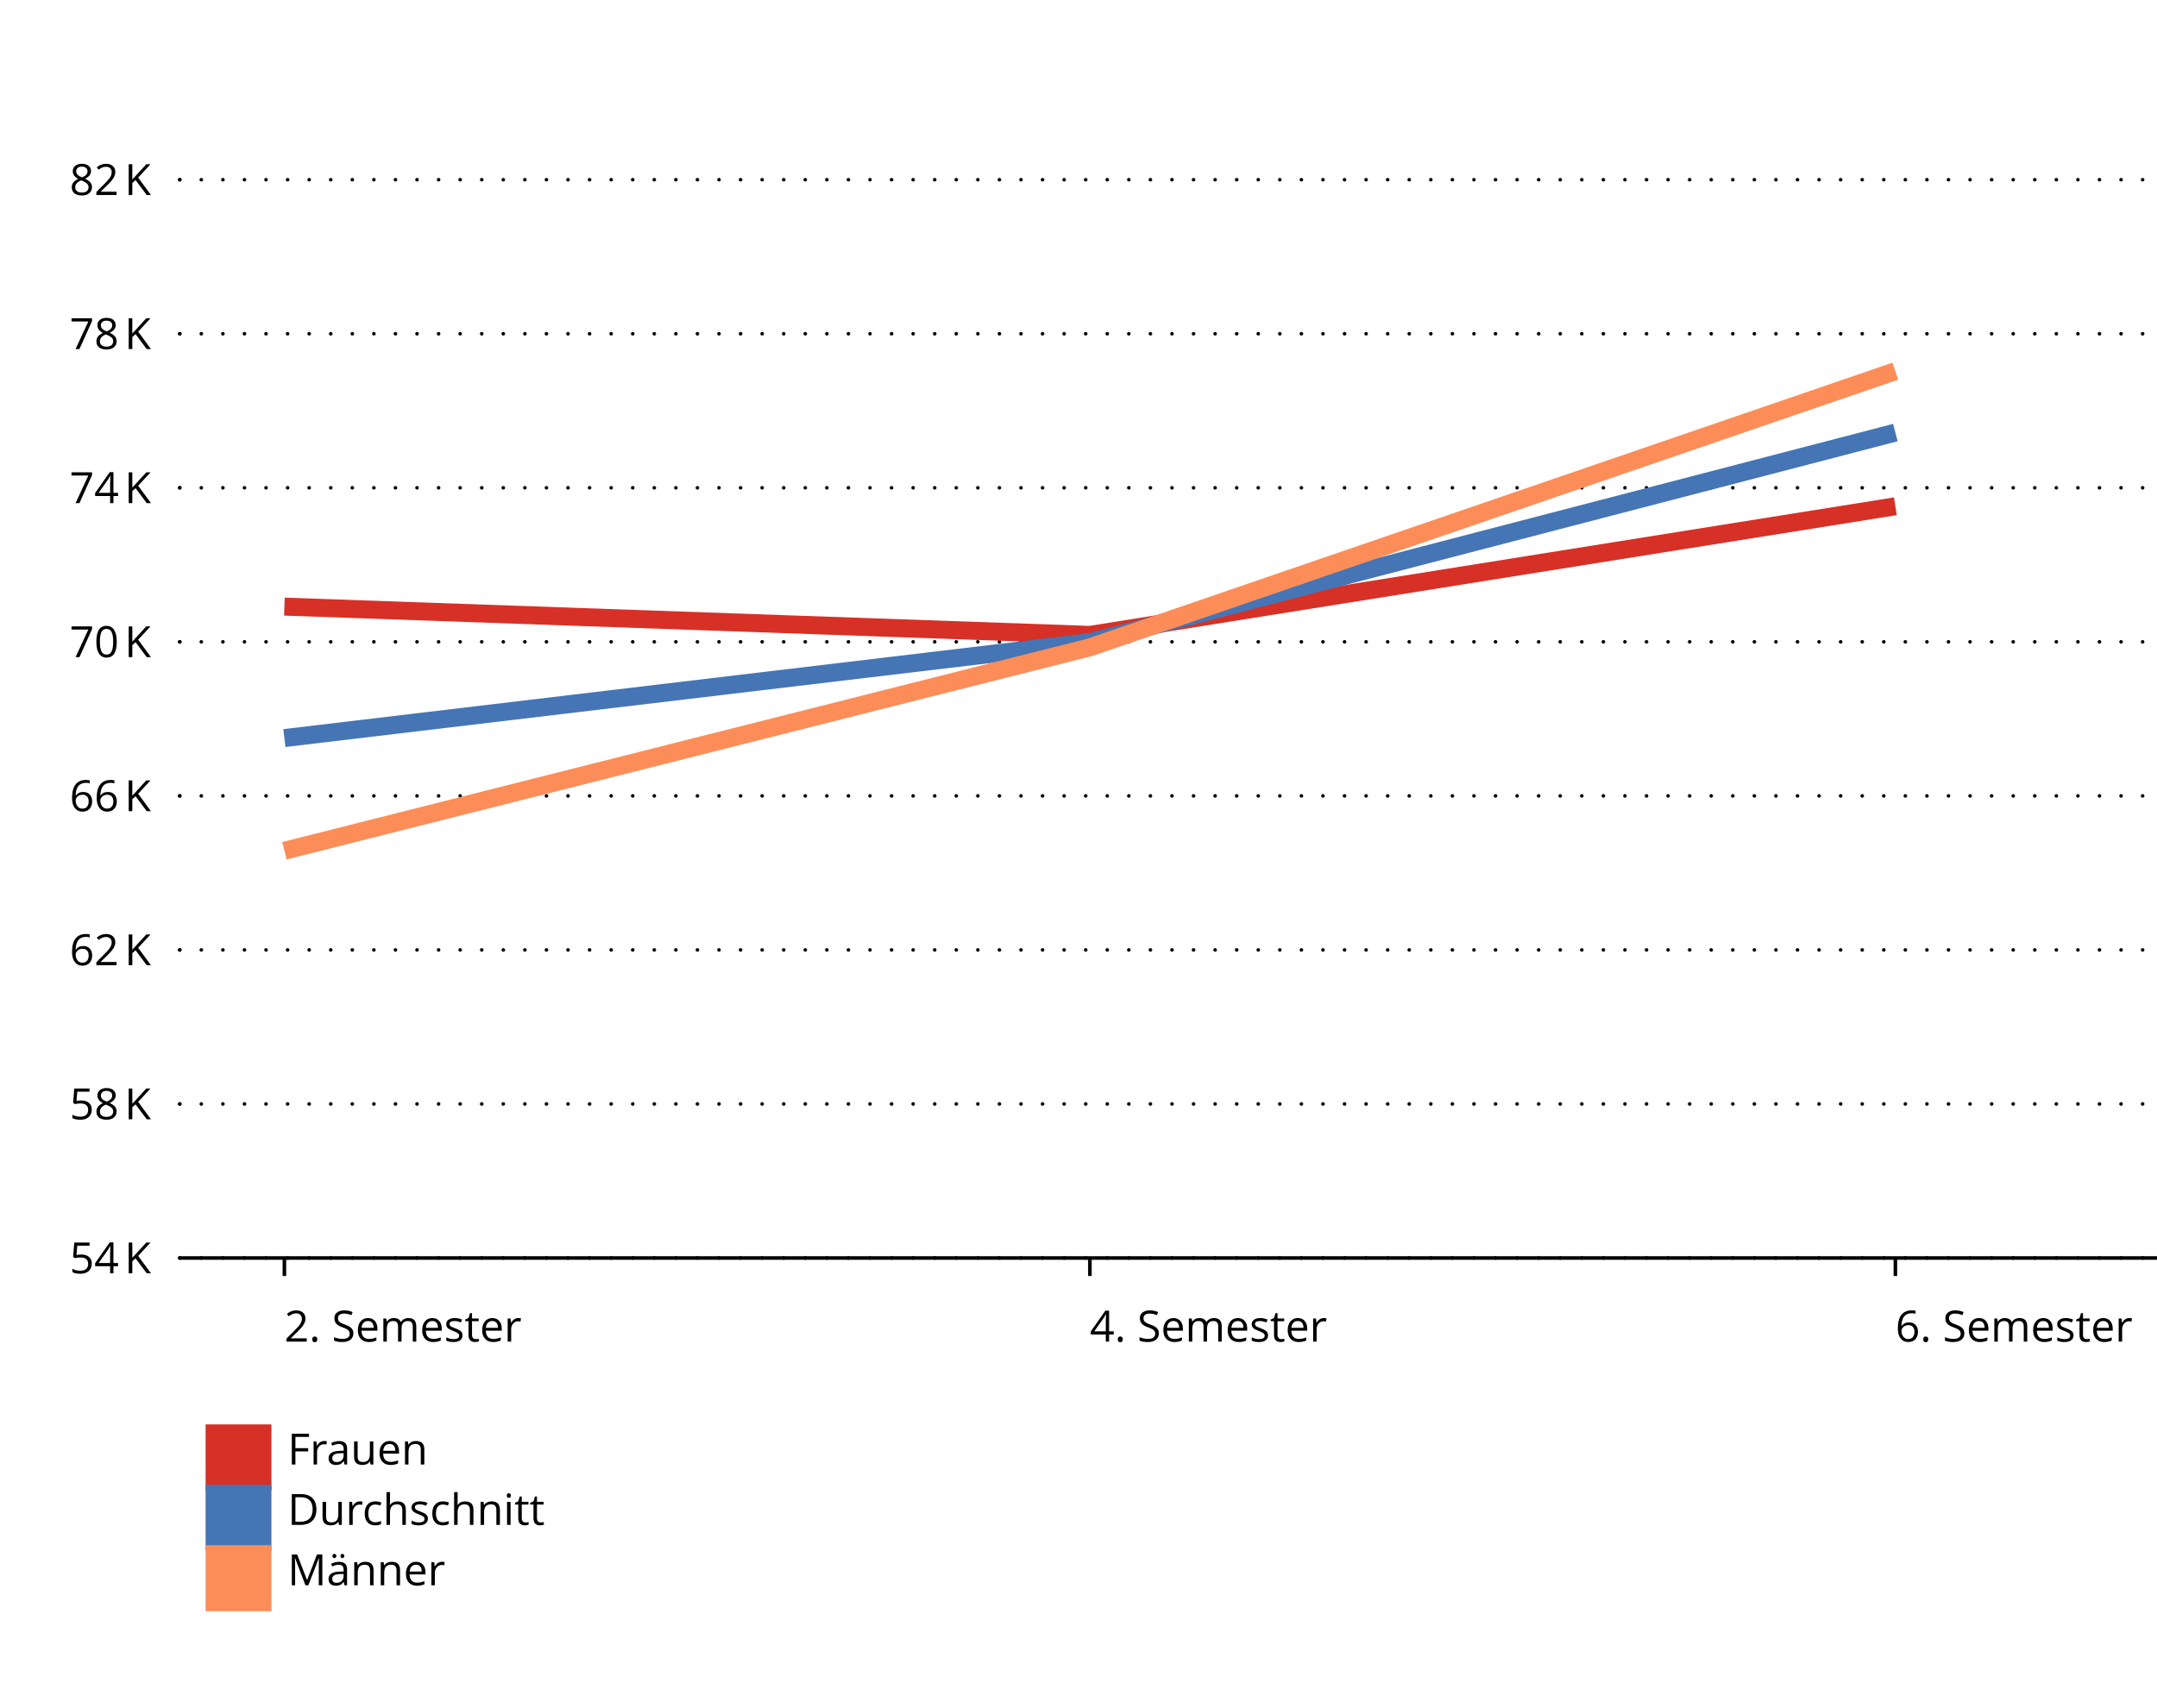
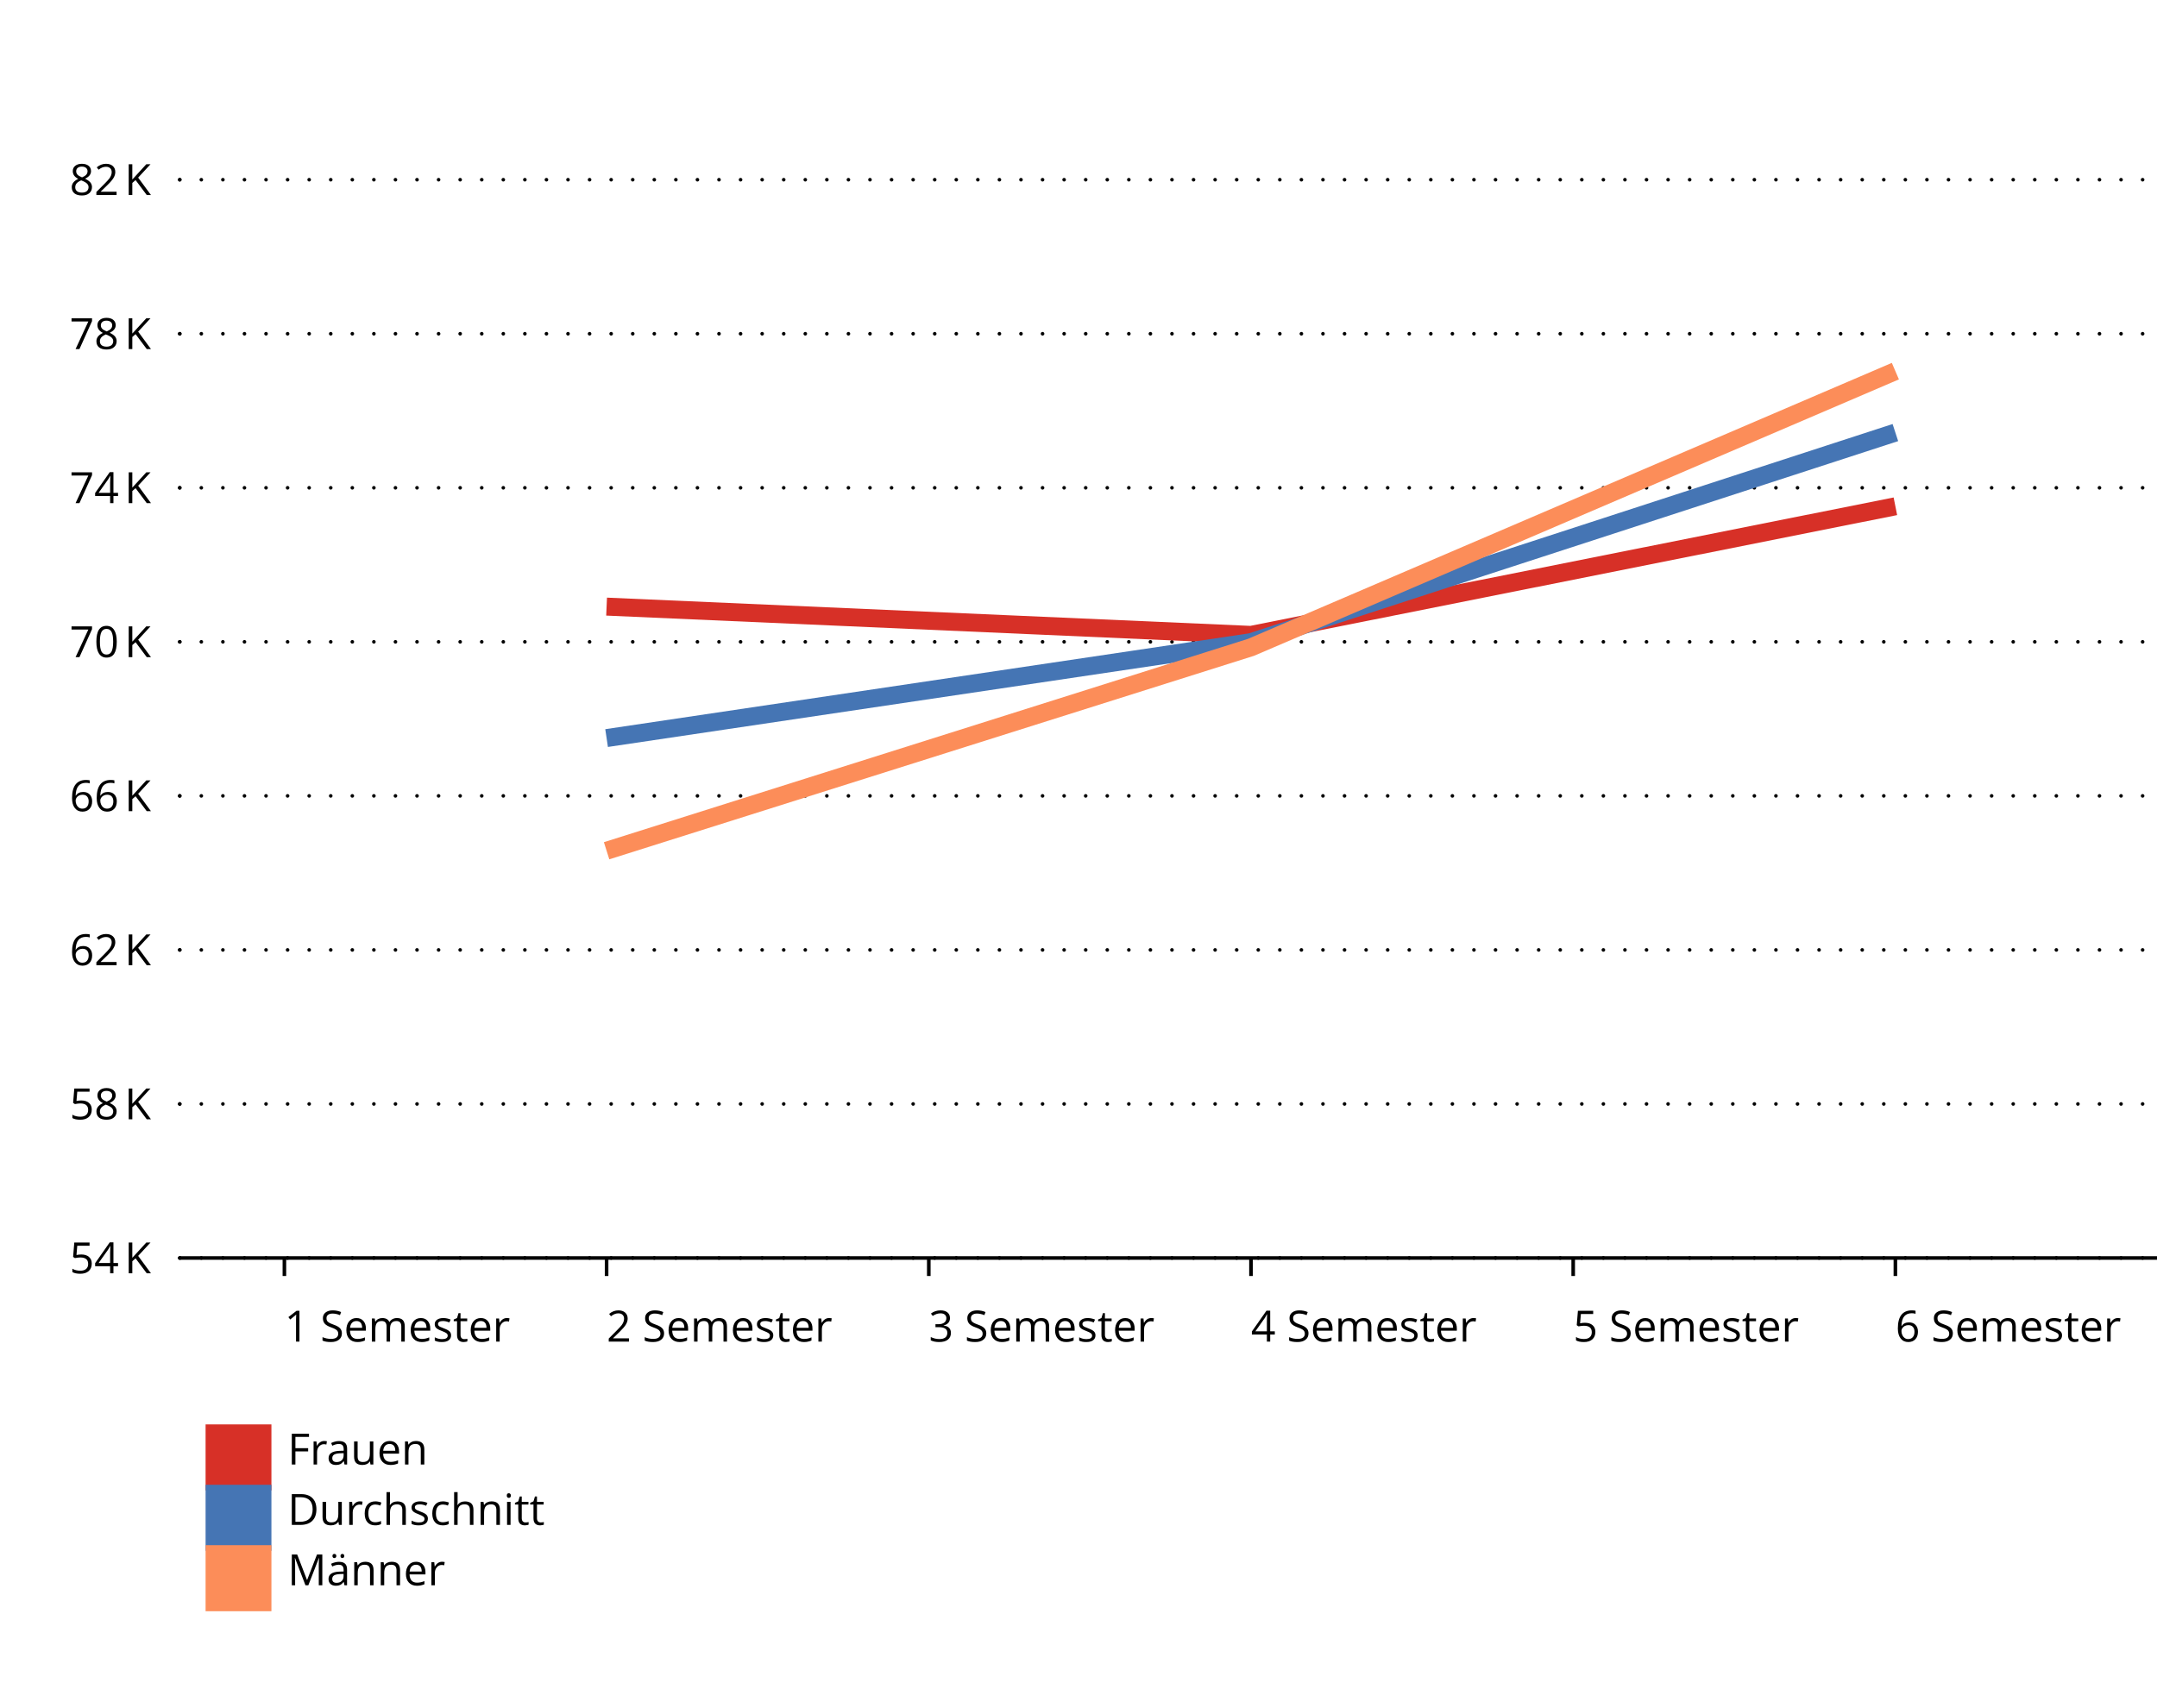
<svg xmlns="http://www.w3.org/2000/svg" viewBox="0 0 600 475" style="pointer-events:all;width:100%;height:100%">
  <g>
    <g role="presentation">
      <line x1="50" x2="600" y1="350" y2="350" style="stroke:#000000;fill:transparent;stroke-width:1;stroke-linecap:butt;stroke-linejoin:round" role="presentation" shape-rendering="auto" vector-effect="non-scaling-stroke" />
      <g role="presentation">
        <line x1="79.109" x2="79.109" y1="350" y2="50" style="stroke:transparent;fill:none;stroke-width:1;stroke-linecap:round;stroke-linejoin:round;pointer-events:visible" role="presentation" shape-rendering="auto" vector-effect="non-scaling-stroke" />
        <line x1="79.109" x2="79.109" y1="350" y2="355" style="stroke:#000000;fill:transparent;size:5px;stroke-width:1;stroke-linecap:butt;stroke-linejoin:round" role="presentation" shape-rendering="auto" vector-effect="non-scaling-stroke" />
        <text direction="inherit" x="79.109" dx="0" y="363" dy="10.26">
-           <tspan x="79.109" dx="0" text-anchor="start" style="text-anchor:start;font-family:'Open Sans', 'Helvetica Neue', Helvetica, sans-serif;font-size:12px;letter-spacing:normal;padding:8px;fill:#000000;stroke:transparent;stroke-width:0">2. Semester</tspan>
+           <tspan x="79.109" dx="0" text-anchor="start" style="text-anchor:start;font-family:'Open Sans', 'Helvetica Neue', Helvetica, sans-serif;font-size:12px;letter-spacing:normal;padding:8px;fill:#000000;stroke:transparent;stroke-width:0">1 Semester</tspan>
        </text>
      </g>
      <g role="presentation">
-         <line x1="303.168" x2="303.168" y1="350" y2="50" style="stroke:transparent;fill:none;stroke-width:1;stroke-linecap:round;stroke-linejoin:round;pointer-events:visible" role="presentation" shape-rendering="auto" vector-effect="non-scaling-stroke" />
-         <line x1="303.168" x2="303.168" y1="350" y2="355" style="stroke:#000000;fill:transparent;size:5px;stroke-width:1;stroke-linecap:butt;stroke-linejoin:round" role="presentation" shape-rendering="auto" vector-effect="non-scaling-stroke" />
-         <text direction="inherit" x="303.168" dx="0" y="363" dy="10.26">
-           <tspan x="303.168" dx="0" text-anchor="start" style="text-anchor:start;font-family:'Open Sans', 'Helvetica Neue', Helvetica, sans-serif;font-size:12px;letter-spacing:normal;padding:8px;fill:#000000;stroke:transparent;stroke-width:0">4. Semester</tspan>
+         <line x1="168.733" x2="168.733" y1="350" y2="50" style="stroke:transparent;fill:none;stroke-width:1;stroke-linecap:round;stroke-linejoin:round;pointer-events:visible" role="presentation" shape-rendering="auto" vector-effect="non-scaling-stroke" />
+         <line x1="168.733" x2="168.733" y1="350" y2="355" style="stroke:#000000;fill:transparent;size:5px;stroke-width:1;stroke-linecap:butt;stroke-linejoin:round" role="presentation" shape-rendering="auto" vector-effect="non-scaling-stroke" />
+         <text direction="inherit" x="168.733" dx="0" y="363" dy="10.26">
+           <tspan x="168.733" dx="0" text-anchor="start" style="text-anchor:start;font-family:'Open Sans', 'Helvetica Neue', Helvetica, sans-serif;font-size:12px;letter-spacing:normal;padding:8px;fill:#000000;stroke:transparent;stroke-width:0">2 Semester</tspan>
+         </text>
+       </g>
+       <g role="presentation">
+         <line x1="258.356" x2="258.356" y1="350" y2="50" style="stroke:transparent;fill:none;stroke-width:1;stroke-linecap:round;stroke-linejoin:round;pointer-events:visible" role="presentation" shape-rendering="auto" vector-effect="non-scaling-stroke" />
+         <line x1="258.356" x2="258.356" y1="350" y2="355" style="stroke:#000000;fill:transparent;size:5px;stroke-width:1;stroke-linecap:butt;stroke-linejoin:round" role="presentation" shape-rendering="auto" vector-effect="non-scaling-stroke" />
+         <text direction="inherit" x="258.356" dx="0" y="363" dy="10.26">
+           <tspan x="258.356" dx="0" text-anchor="start" style="text-anchor:start;font-family:'Open Sans', 'Helvetica Neue', Helvetica, sans-serif;font-size:12px;letter-spacing:normal;padding:8px;fill:#000000;stroke:transparent;stroke-width:0">3 Semester</tspan>
+         </text>
+       </g>
+       <g role="presentation">
+         <line x1="347.98" x2="347.98" y1="350" y2="50" style="stroke:transparent;fill:none;stroke-width:1;stroke-linecap:round;stroke-linejoin:round;pointer-events:visible" role="presentation" shape-rendering="auto" vector-effect="non-scaling-stroke" />
+         <line x1="347.98" x2="347.98" y1="350" y2="355" style="stroke:#000000;fill:transparent;size:5px;stroke-width:1;stroke-linecap:butt;stroke-linejoin:round" role="presentation" shape-rendering="auto" vector-effect="non-scaling-stroke" />
+         <text direction="inherit" x="347.98" dx="0" y="363" dy="10.26">
+           <tspan x="347.98" dx="0" text-anchor="start" style="text-anchor:start;font-family:'Open Sans', 'Helvetica Neue', Helvetica, sans-serif;font-size:12px;letter-spacing:normal;padding:8px;fill:#000000;stroke:transparent;stroke-width:0">4 Semester</tspan>
+         </text>
+       </g>
+       <g role="presentation">
+         <line x1="437.604" x2="437.604" y1="350" y2="50" style="stroke:transparent;fill:none;stroke-width:1;stroke-linecap:round;stroke-linejoin:round;pointer-events:visible" role="presentation" shape-rendering="auto" vector-effect="non-scaling-stroke" />
+         <line x1="437.604" x2="437.604" y1="350" y2="355" style="stroke:#000000;fill:transparent;size:5px;stroke-width:1;stroke-linecap:butt;stroke-linejoin:round" role="presentation" shape-rendering="auto" vector-effect="non-scaling-stroke" />
+         <text direction="inherit" x="437.604" dx="0" y="363" dy="10.26">
+           <tspan x="437.604" dx="0" text-anchor="start" style="text-anchor:start;font-family:'Open Sans', 'Helvetica Neue', Helvetica, sans-serif;font-size:12px;letter-spacing:normal;padding:8px;fill:#000000;stroke:transparent;stroke-width:0">5 Semester</tspan>
        </text>
      </g>
      <g role="presentation">
        <line x1="527.227" x2="527.227" y1="350" y2="50" style="stroke:transparent;fill:none;stroke-width:1;stroke-linecap:round;stroke-linejoin:round;pointer-events:visible" role="presentation" shape-rendering="auto" vector-effect="non-scaling-stroke" />
        <line x1="527.227" x2="527.227" y1="350" y2="355" style="stroke:#000000;fill:transparent;size:5px;stroke-width:1;stroke-linecap:butt;stroke-linejoin:round" role="presentation" shape-rendering="auto" vector-effect="non-scaling-stroke" />
        <text direction="inherit" x="527.227" dx="0" y="363" dy="10.26">
-           <tspan x="527.227" dx="0" text-anchor="start" style="text-anchor:start;font-family:'Open Sans', 'Helvetica Neue', Helvetica, sans-serif;font-size:12px;letter-spacing:normal;padding:8px;fill:#000000;stroke:transparent;stroke-width:0">6. Semester</tspan>
+           <tspan x="527.227" dx="0" text-anchor="start" style="text-anchor:start;font-family:'Open Sans', 'Helvetica Neue', Helvetica, sans-serif;font-size:12px;letter-spacing:normal;padding:8px;fill:#000000;stroke:transparent;stroke-width:0">6 Semester</tspan>
        </text>
      </g>
    </g>
    <g role="presentation">
      <line x1="50" x2="50" y1="50" y2="350" style="stroke:transparent;fill:transparent;stroke-width:1;stroke-linecap:butt;stroke-linejoin:round" role="presentation" shape-rendering="auto" vector-effect="non-scaling-stroke" />
      <g role="presentation">
        <line x1="50" x2="600" y1="350" y2="350" style="stroke:#000000;stroke-dasharray:0, 6;pointer-events:visible;fill:none;stroke-width:1;stroke-linecap:round;stroke-linejoin:round" role="presentation" shape-rendering="auto" vector-effect="non-scaling-stroke" />
        <line x1="50" x2="50" y1="350" y2="350" style="stroke:#000000;size:0;stroke-linecap:round;stroke-linejoin:round;fill:transparent;stroke-width:1" role="presentation" shape-rendering="auto" vector-effect="non-scaling-stroke" />
        <text direction="inherit" x="42" dx="0" y="350" dy="4.26">
          <tspan x="42" dx="0" text-anchor="end" style="text-anchor:end;font-family:'Open Sans', 'Helvetica Neue', Helvetica, sans-serif;font-size:12px;letter-spacing:normal;padding:8px;fill:#000000;stroke:transparent;stroke-width:0">54 K</tspan>
        </text>
      </g>
      <g role="presentation">
        <line x1="50" x2="600" y1="307.143" y2="307.143" style="stroke:#000000;stroke-dasharray:0, 6;pointer-events:visible;fill:none;stroke-width:1;stroke-linecap:round;stroke-linejoin:round" role="presentation" shape-rendering="auto" vector-effect="non-scaling-stroke" />
        <line x1="50" x2="50" y1="307.143" y2="307.143" style="stroke:#000000;size:0;stroke-linecap:round;stroke-linejoin:round;fill:transparent;stroke-width:1" role="presentation" shape-rendering="auto" vector-effect="non-scaling-stroke" />
        <text direction="inherit" x="42" dx="0" y="307.143" dy="4.26">
          <tspan x="42" dx="0" text-anchor="end" style="text-anchor:end;font-family:'Open Sans', 'Helvetica Neue', Helvetica, sans-serif;font-size:12px;letter-spacing:normal;padding:8px;fill:#000000;stroke:transparent;stroke-width:0">58 K</tspan>
        </text>
      </g>
      <g role="presentation">
        <line x1="50" x2="600" y1="264.286" y2="264.286" style="stroke:#000000;stroke-dasharray:0, 6;pointer-events:visible;fill:none;stroke-width:1;stroke-linecap:round;stroke-linejoin:round" role="presentation" shape-rendering="auto" vector-effect="non-scaling-stroke" />
        <line x1="50" x2="50" y1="264.286" y2="264.286" style="stroke:#000000;size:0;stroke-linecap:round;stroke-linejoin:round;fill:transparent;stroke-width:1" role="presentation" shape-rendering="auto" vector-effect="non-scaling-stroke" />
        <text direction="inherit" x="42" dx="0" y="264.286" dy="4.26">
          <tspan x="42" dx="0" text-anchor="end" style="text-anchor:end;font-family:'Open Sans', 'Helvetica Neue', Helvetica, sans-serif;font-size:12px;letter-spacing:normal;padding:8px;fill:#000000;stroke:transparent;stroke-width:0">62 K</tspan>
        </text>
      </g>
      <g role="presentation">
        <line x1="50" x2="600" y1="221.429" y2="221.429" style="stroke:#000000;stroke-dasharray:0, 6;pointer-events:visible;fill:none;stroke-width:1;stroke-linecap:round;stroke-linejoin:round" role="presentation" shape-rendering="auto" vector-effect="non-scaling-stroke" />
        <line x1="50" x2="50" y1="221.429" y2="221.429" style="stroke:#000000;size:0;stroke-linecap:round;stroke-linejoin:round;fill:transparent;stroke-width:1" role="presentation" shape-rendering="auto" vector-effect="non-scaling-stroke" />
        <text direction="inherit" x="42" dx="0" y="221.429" dy="4.26">
          <tspan x="42" dx="0" text-anchor="end" style="text-anchor:end;font-family:'Open Sans', 'Helvetica Neue', Helvetica, sans-serif;font-size:12px;letter-spacing:normal;padding:8px;fill:#000000;stroke:transparent;stroke-width:0">66 K</tspan>
        </text>
      </g>
      <g role="presentation">
        <line x1="50" x2="600" y1="178.571" y2="178.571" style="stroke:#000000;stroke-dasharray:0, 6;pointer-events:visible;fill:none;stroke-width:1;stroke-linecap:round;stroke-linejoin:round" role="presentation" shape-rendering="auto" vector-effect="non-scaling-stroke" />
        <line x1="50" x2="50" y1="178.571" y2="178.571" style="stroke:#000000;size:0;stroke-linecap:round;stroke-linejoin:round;fill:transparent;stroke-width:1" role="presentation" shape-rendering="auto" vector-effect="non-scaling-stroke" />
        <text direction="inherit" x="42" dx="0" y="178.571" dy="4.26">
          <tspan x="42" dx="0" text-anchor="end" style="text-anchor:end;font-family:'Open Sans', 'Helvetica Neue', Helvetica, sans-serif;font-size:12px;letter-spacing:normal;padding:8px;fill:#000000;stroke:transparent;stroke-width:0">70 K</tspan>
        </text>
      </g>
      <g role="presentation">
        <line x1="50" x2="600" y1="135.714" y2="135.714" style="stroke:#000000;stroke-dasharray:0, 6;pointer-events:visible;fill:none;stroke-width:1;stroke-linecap:round;stroke-linejoin:round" role="presentation" shape-rendering="auto" vector-effect="non-scaling-stroke" />
        <line x1="50" x2="50" y1="135.714" y2="135.714" style="stroke:#000000;size:0;stroke-linecap:round;stroke-linejoin:round;fill:transparent;stroke-width:1" role="presentation" shape-rendering="auto" vector-effect="non-scaling-stroke" />
        <text direction="inherit" x="42" dx="0" y="135.714" dy="4.26">
          <tspan x="42" dx="0" text-anchor="end" style="text-anchor:end;font-family:'Open Sans', 'Helvetica Neue', Helvetica, sans-serif;font-size:12px;letter-spacing:normal;padding:8px;fill:#000000;stroke:transparent;stroke-width:0">74 K</tspan>
        </text>
      </g>
      <g role="presentation">
        <line x1="50" x2="600" y1="92.857" y2="92.857" style="stroke:#000000;stroke-dasharray:0, 6;pointer-events:visible;fill:none;stroke-width:1;stroke-linecap:round;stroke-linejoin:round" role="presentation" shape-rendering="auto" vector-effect="non-scaling-stroke" />
        <line x1="50" x2="50" y1="92.857" y2="92.857" style="stroke:#000000;size:0;stroke-linecap:round;stroke-linejoin:round;fill:transparent;stroke-width:1" role="presentation" shape-rendering="auto" vector-effect="non-scaling-stroke" />
        <text direction="inherit" x="42" dx="0" y="92.857" dy="4.26">
          <tspan x="42" dx="0" text-anchor="end" style="text-anchor:end;font-family:'Open Sans', 'Helvetica Neue', Helvetica, sans-serif;font-size:12px;letter-spacing:normal;padding:8px;fill:#000000;stroke:transparent;stroke-width:0">78 K</tspan>
        </text>
      </g>
      <g role="presentation">
        <line x1="50" x2="600" y1="50" y2="50" style="stroke:#000000;stroke-dasharray:0, 6;pointer-events:visible;fill:none;stroke-width:1;stroke-linecap:round;stroke-linejoin:round" role="presentation" shape-rendering="auto" vector-effect="non-scaling-stroke" />
        <line x1="50" x2="50" y1="50" y2="50" style="stroke:#000000;size:0;stroke-linecap:round;stroke-linejoin:round;fill:transparent;stroke-width:1" role="presentation" shape-rendering="auto" vector-effect="non-scaling-stroke" />
        <text direction="inherit" x="42" dx="0" y="50" dy="4.26">
          <tspan x="42" dx="0" text-anchor="end" style="text-anchor:end;font-family:'Open Sans', 'Helvetica Neue', Helvetica, sans-serif;font-size:12px;letter-spacing:normal;padding:8px;fill:#000000;stroke:transparent;stroke-width:0">82 K</tspan>
        </text>
      </g>
    </g>
    <text direction="inherit" x="55" dx="0" y="420" dy="-8.28">
      <tspan x="55" dx="0" text-anchor="start" style="font-size:24px;fill:#d73027;font-family:'Gill Sans', 'Gill Sans MT', 'Ser­avek', 'Trebuchet MS', sans-serif;stroke:transparent">■</tspan>
      <tspan x="55" dx="0" dy="16.8" text-anchor="start" style="font-size:24px;fill:#4575b4;font-family:'Gill Sans', 'Gill Sans MT', 'Ser­avek', 'Trebuchet MS', sans-serif;stroke:transparent">■</tspan>
      <tspan x="55" dx="0" dy="16.8" text-anchor="start" style="font-size:24px;fill:#fc8d59;font-family:'Gill Sans', 'Gill Sans MT', 'Ser­avek', 'Trebuchet MS', sans-serif;stroke:transparent">■</tspan>
    </text>
    <text direction="inherit" x="80" dx="0" y="420" dy="-12.54">
      <tspan x="80" dx="0" text-anchor="start" style="text-anchor:start;font-family:'Open Sans', 'Helvetica Neue', Helvetica, sans-serif;font-size:12px;letter-spacing:normal;padding:8px;fill:#000000;stroke:transparent;stroke-width:0;parent:[object Object]">Frauen</tspan>
      <tspan x="80" dx="0" dy="16.8" text-anchor="start" style="text-anchor:start;font-family:'Open Sans', 'Helvetica Neue', Helvetica, sans-serif;font-size:12px;letter-spacing:normal;padding:8px;fill:#000000;stroke:transparent;stroke-width:0;parent:[object Object]">Durchschnitt</tspan>
      <tspan x="80" dx="0" dy="16.8" text-anchor="start" style="text-anchor:start;font-family:'Open Sans', 'Helvetica Neue', Helvetica, sans-serif;font-size:12px;letter-spacing:normal;padding:8px;fill:#000000;stroke:transparent;stroke-width:0;parent:[object Object]">Männer</tspan>
    </text>
    <g style="height:100%;width:100%;user-select:none" clip-path="url(#victory-clip-19)">
      <defs>
        <clipPath id="victory-clip-19">
          <rect x="50" y="50" width="550" height="300" role="presentation" shape-rendering="auto" vector-effect="non-scaling-stroke" />
        </clipPath>
      </defs>
-       <path d="M79.109,168.771L303.168,176.643L527.227,140.857" style="fill:transparent;stroke:#d73027;stroke-width:5;opacity:1" role="presentation" shape-rendering="auto" />
+       <path d="M168.733,168.771L347.98,176.643L527.227,140.857" style="fill:transparent;stroke:#d73027;stroke-width:5;opacity:1" role="presentation" shape-rendering="auto" />
    </g>
    <g style="height:100%;width:100%;user-select:none" clip-path="url(#victory-clip-20)">
      <defs>
        <clipPath id="victory-clip-20">
          <rect x="50" y="50" width="550" height="300" role="presentation" shape-rendering="auto" vector-effect="non-scaling-stroke" />
        </clipPath>
      </defs>
-       <path d="M79.109,205.346L303.168,178.661L527.227,120.349" style="fill:transparent;stroke:#4575b4;stroke-width:5;opacity:1" role="presentation" shape-rendering="auto" />
+       <path d="M168.733,205.346L347.98,178.661L527.227,120.349" style="fill:transparent;stroke:#4575b4;stroke-width:5;opacity:1" role="presentation" shape-rendering="auto" />
    </g>
    <g style="height:100%;width:100%;user-select:none" clip-path="url(#victory-clip-21)">
      <defs>
        <clipPath id="victory-clip-21">
          <rect x="50" y="50" width="550" height="300" role="presentation" shape-rendering="auto" vector-effect="non-scaling-stroke" />
        </clipPath>
      </defs>
-       <path d="M79.109,236.696L303.168,180.102L527.227,103.259" style="fill:transparent;stroke:#fc8d59;stroke-width:5;opacity:1" role="presentation" shape-rendering="auto" />
+       <path d="M168.733,236.696L347.98,180.102L527.227,103.259" style="fill:transparent;stroke:#fc8d59;stroke-width:5;opacity:1" role="presentation" shape-rendering="auto" />
    </g>
  </g>
</svg>
